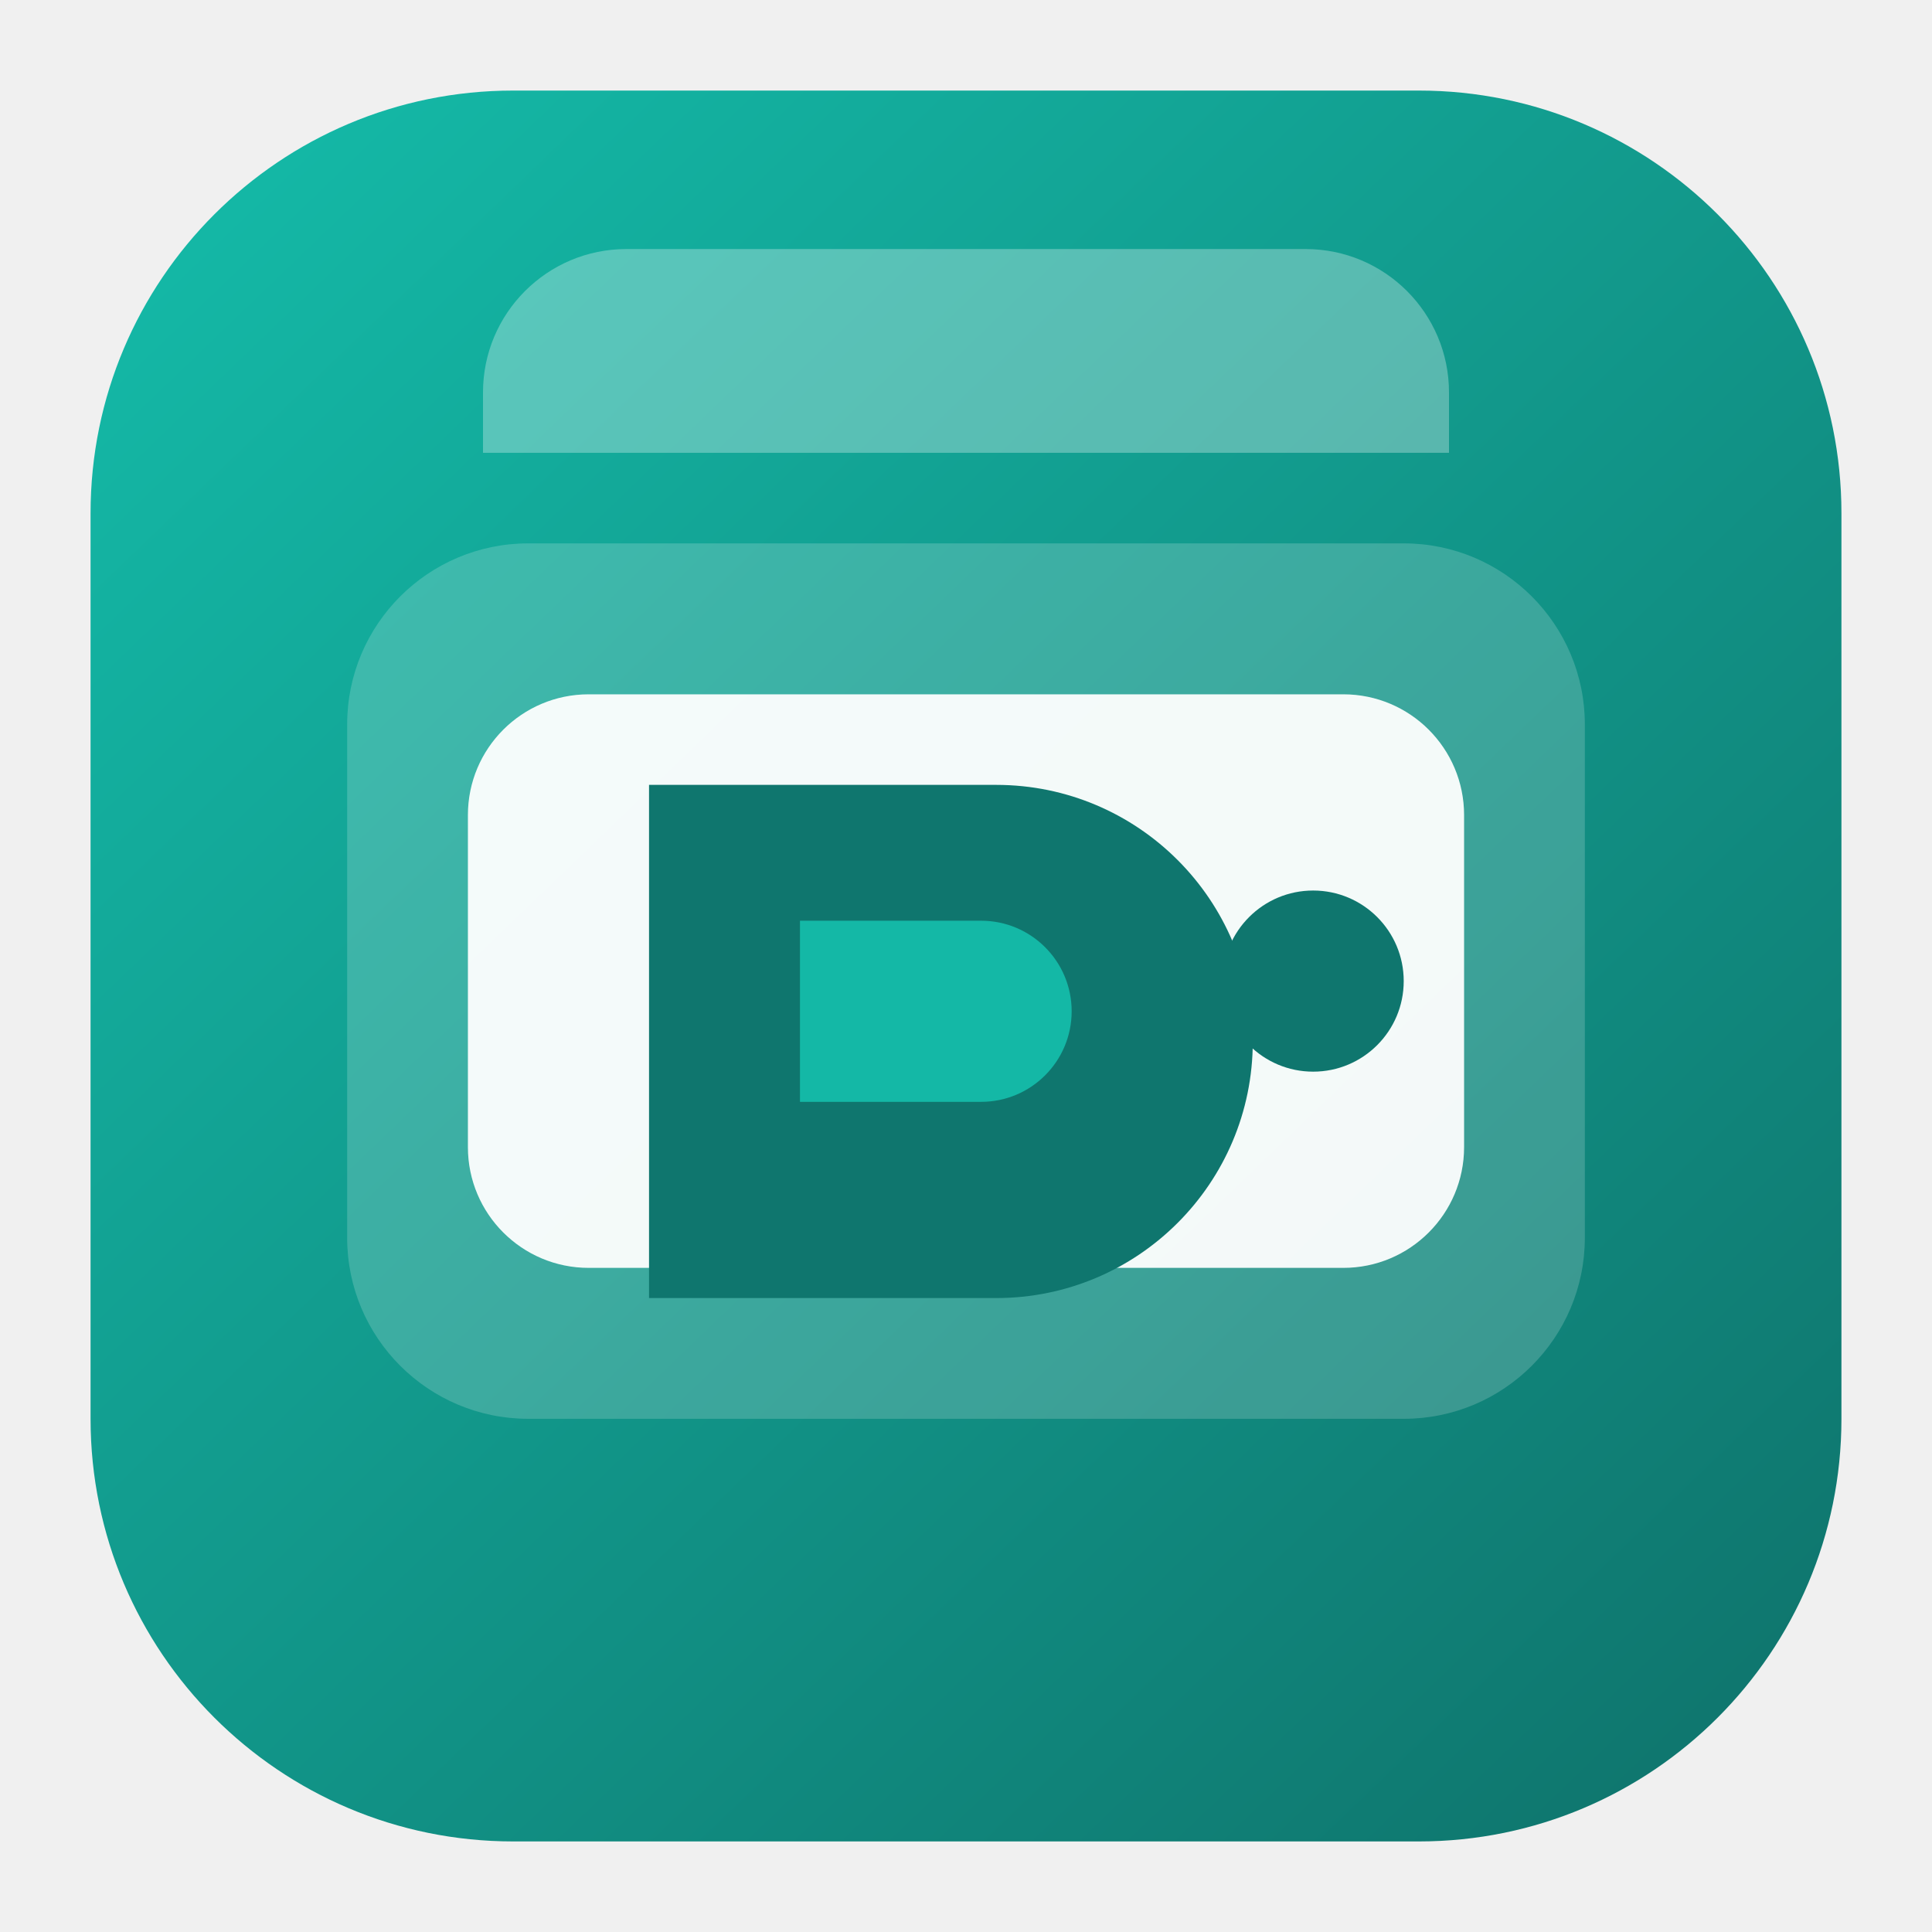
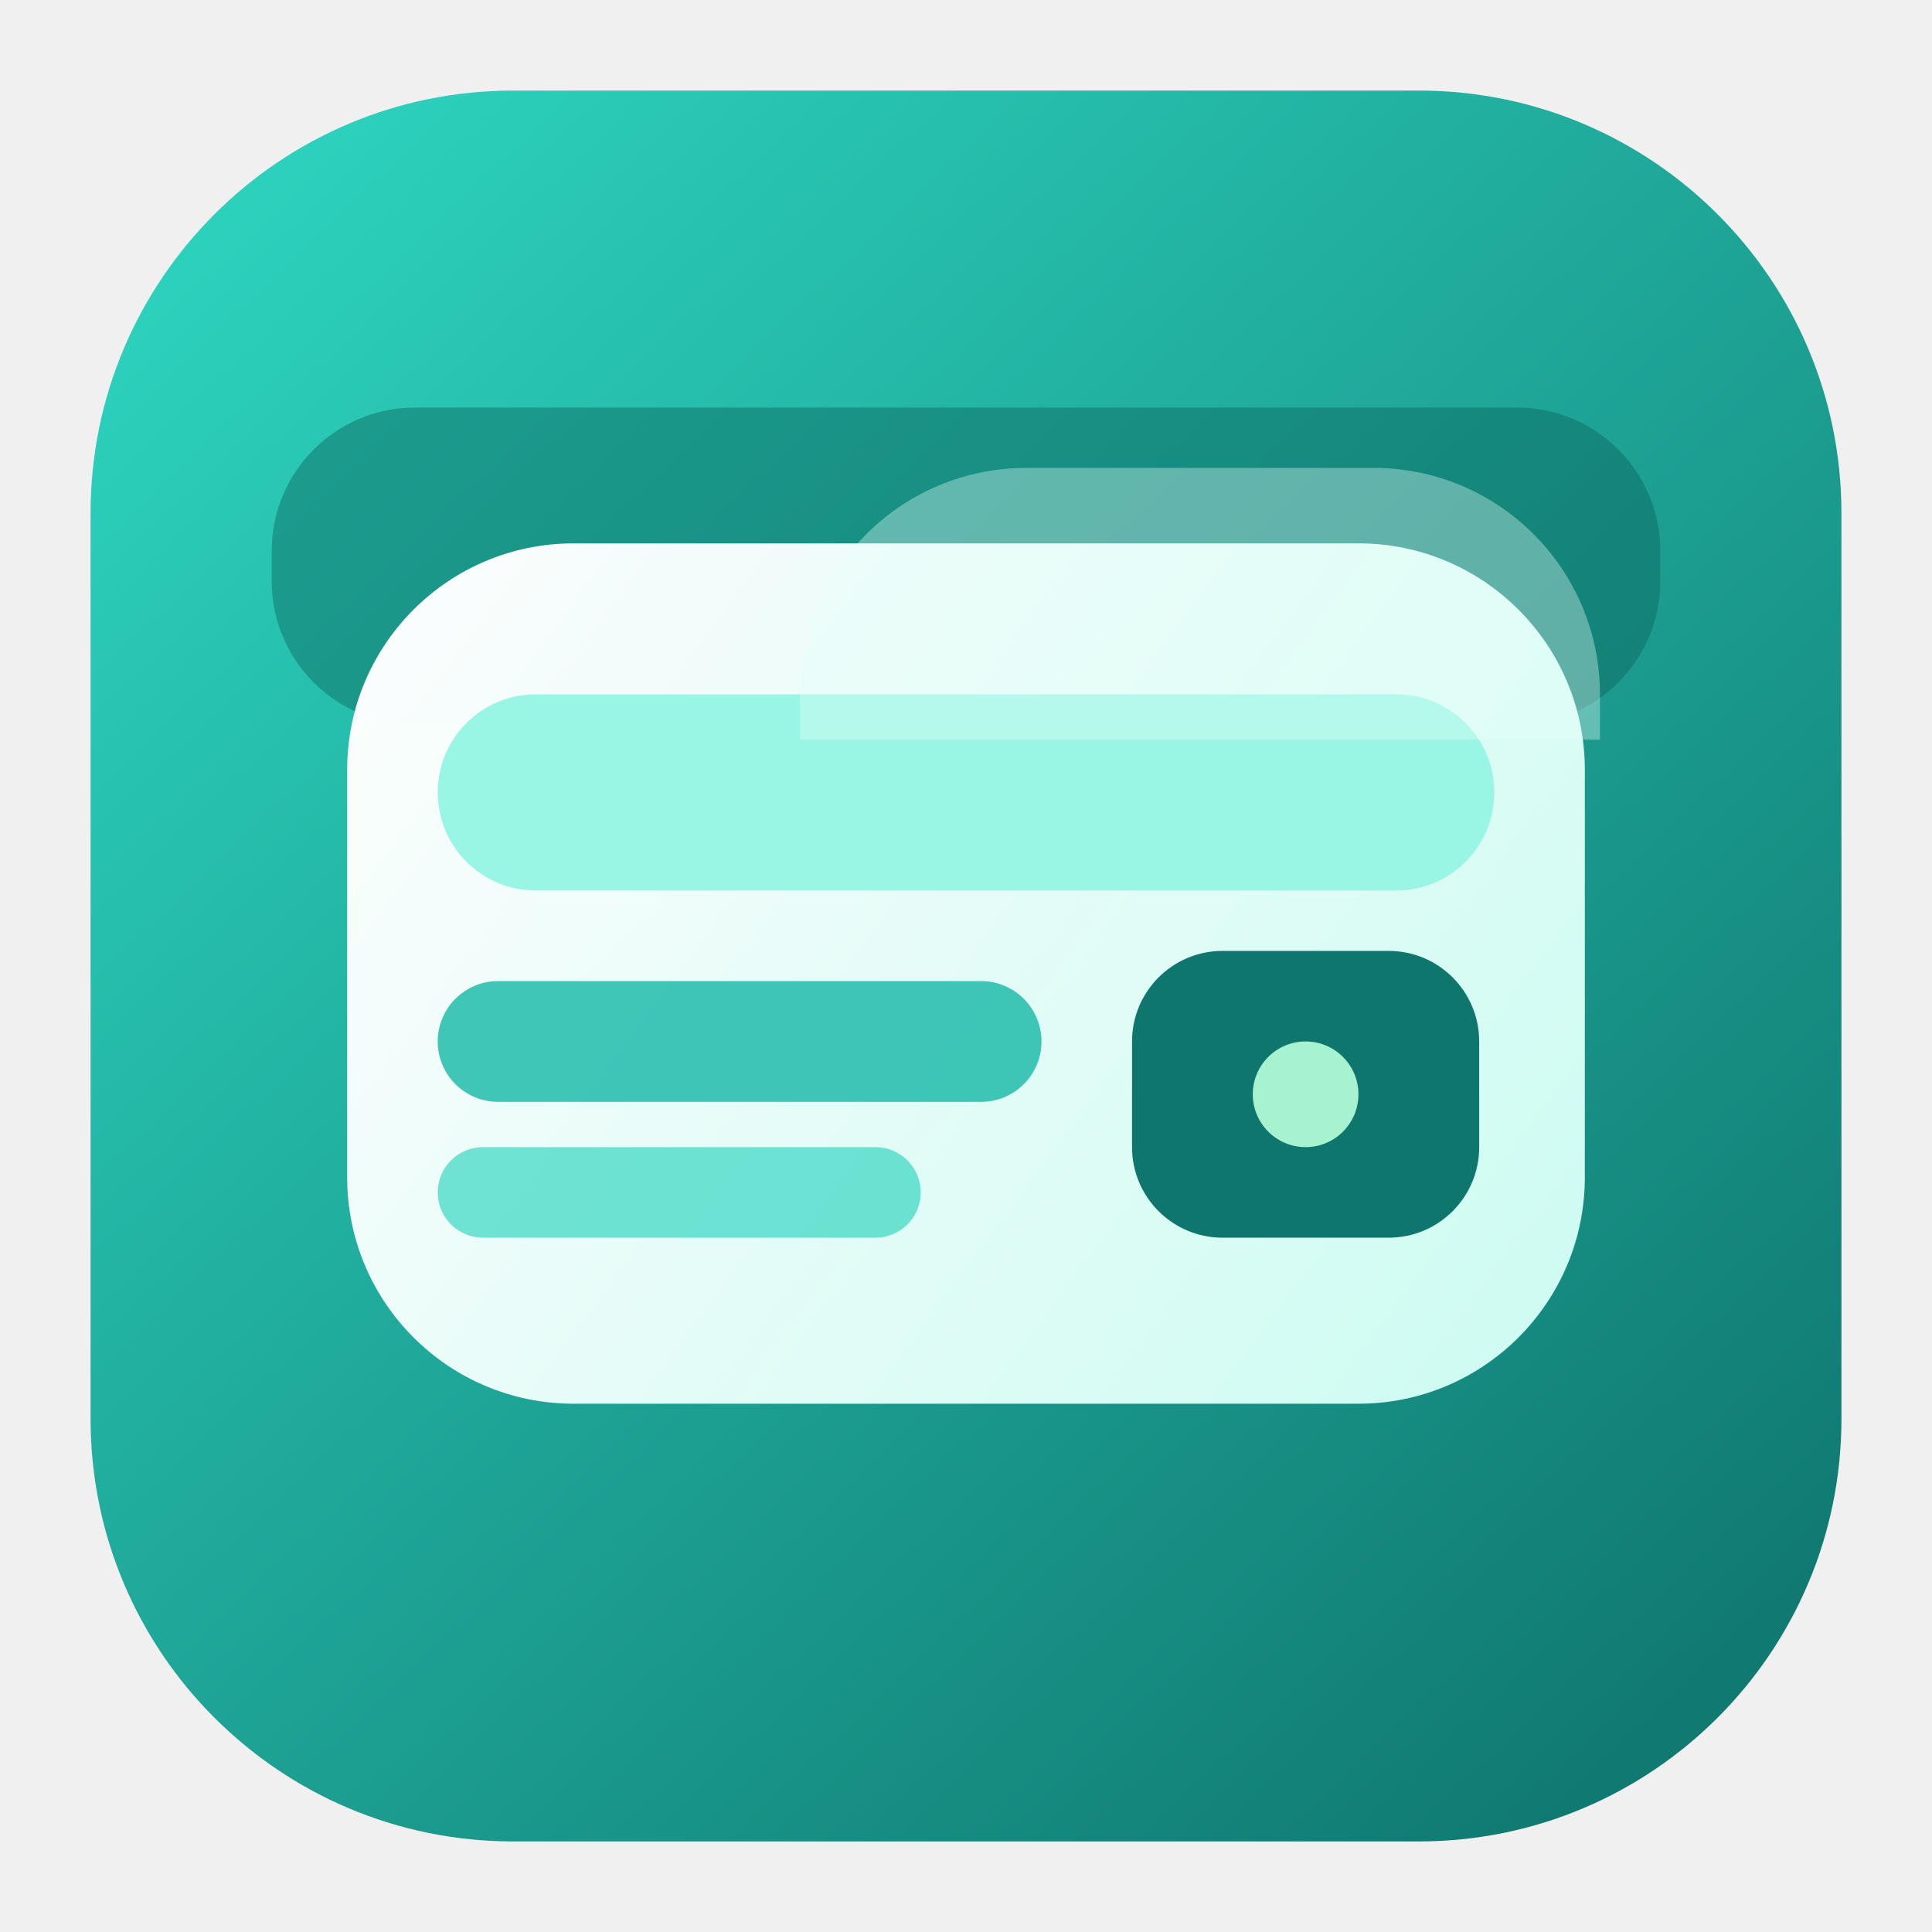
<svg xmlns="http://www.w3.org/2000/svg" width="256" height="256" viewBox="0 0 256 256" fill="none">
  <defs>
-     <linearGradient id="billkerfyGradient" x1="28" y1="24" x2="228" y2="232" gradientUnits="userSpaceOnUse">
-       <stop stop-color="#14B8A6" />
+     <linearGradient id="billkerfyBg" x1="24" y1="20" x2="230" y2="236" gradientUnits="userSpaceOnUse">
+       <stop stop-color="#2DD4BF" />
      <stop offset="1" stop-color="#0F766E" />
    </linearGradient>
+     <linearGradient id="billkerfyWallet" x1="56" y1="76" x2="206" y2="188" gradientUnits="userSpaceOnUse">
+       <stop stop-color="#FFFFFF" stop-opacity="0.98" />
+       <stop offset="1" stop-color="#CCFBF1" />
+     </linearGradient>
  </defs>
-   <rect x="12" y="12" width="232" height="232" rx="56" fill="url(#billkerfyGradient)" />
-   <rect x="46" y="72" width="164" height="116" rx="24" fill="white" fill-opacity="0.18" />
-   <rect x="62" y="92" width="132" height="76" rx="16" fill="white" fill-opacity="0.94" />
-   <path d="M86 104H132C150.778 104 166 119.222 166 138C166 156.778 150.778 172 132 172H86V104Z" fill="#0F766E" />
-   <path d="M106 122H130C136.627 122 142 127.373 142 134C142 140.627 136.627 146 130 146H106V122Z" fill="#14B8A6" />
-   <circle cx="174" cy="130" r="12" fill="#0F766E" />
-   <path d="M64 52C64 41.507 72.507 33 83 33H173C183.493 33 192 41.507 192 52V60H64V52Z" fill="white" fill-opacity="0.30" />
+   <rect x="12" y="12" width="232" height="232" rx="56" fill="url(#billkerfyBg)" />
+   <rect x="36" y="54" width="184" height="42" rx="19" fill="#0B5F58" fill-opacity="0.42" />
+   <rect x="46" y="72" width="164" height="114" rx="30" fill="url(#billkerfyWallet)" />
+   <rect x="58" y="92" width="140" height="26" rx="13" fill="#99F6E4" />
+   <rect x="58" y="130" width="80" height="16" rx="8" fill="#14B8A6" fill-opacity="0.8" />
+   <rect x="58" y="152" width="64" height="12" rx="6" fill="#2DD4BF" fill-opacity="0.66" />
+   <rect x="150" y="126" width="46" height="38" rx="12" fill="#0F766E" />
+   <circle cx="173" cy="145" r="7" fill="#A7F3D0" />
+   <path d="M106 92C106 75.431 119.431 62 136 62H182C198.569 62 212 75.431 212 92V98H106V92Z" fill="#E6FFFA" fill-opacity="0.36" />
</svg>
